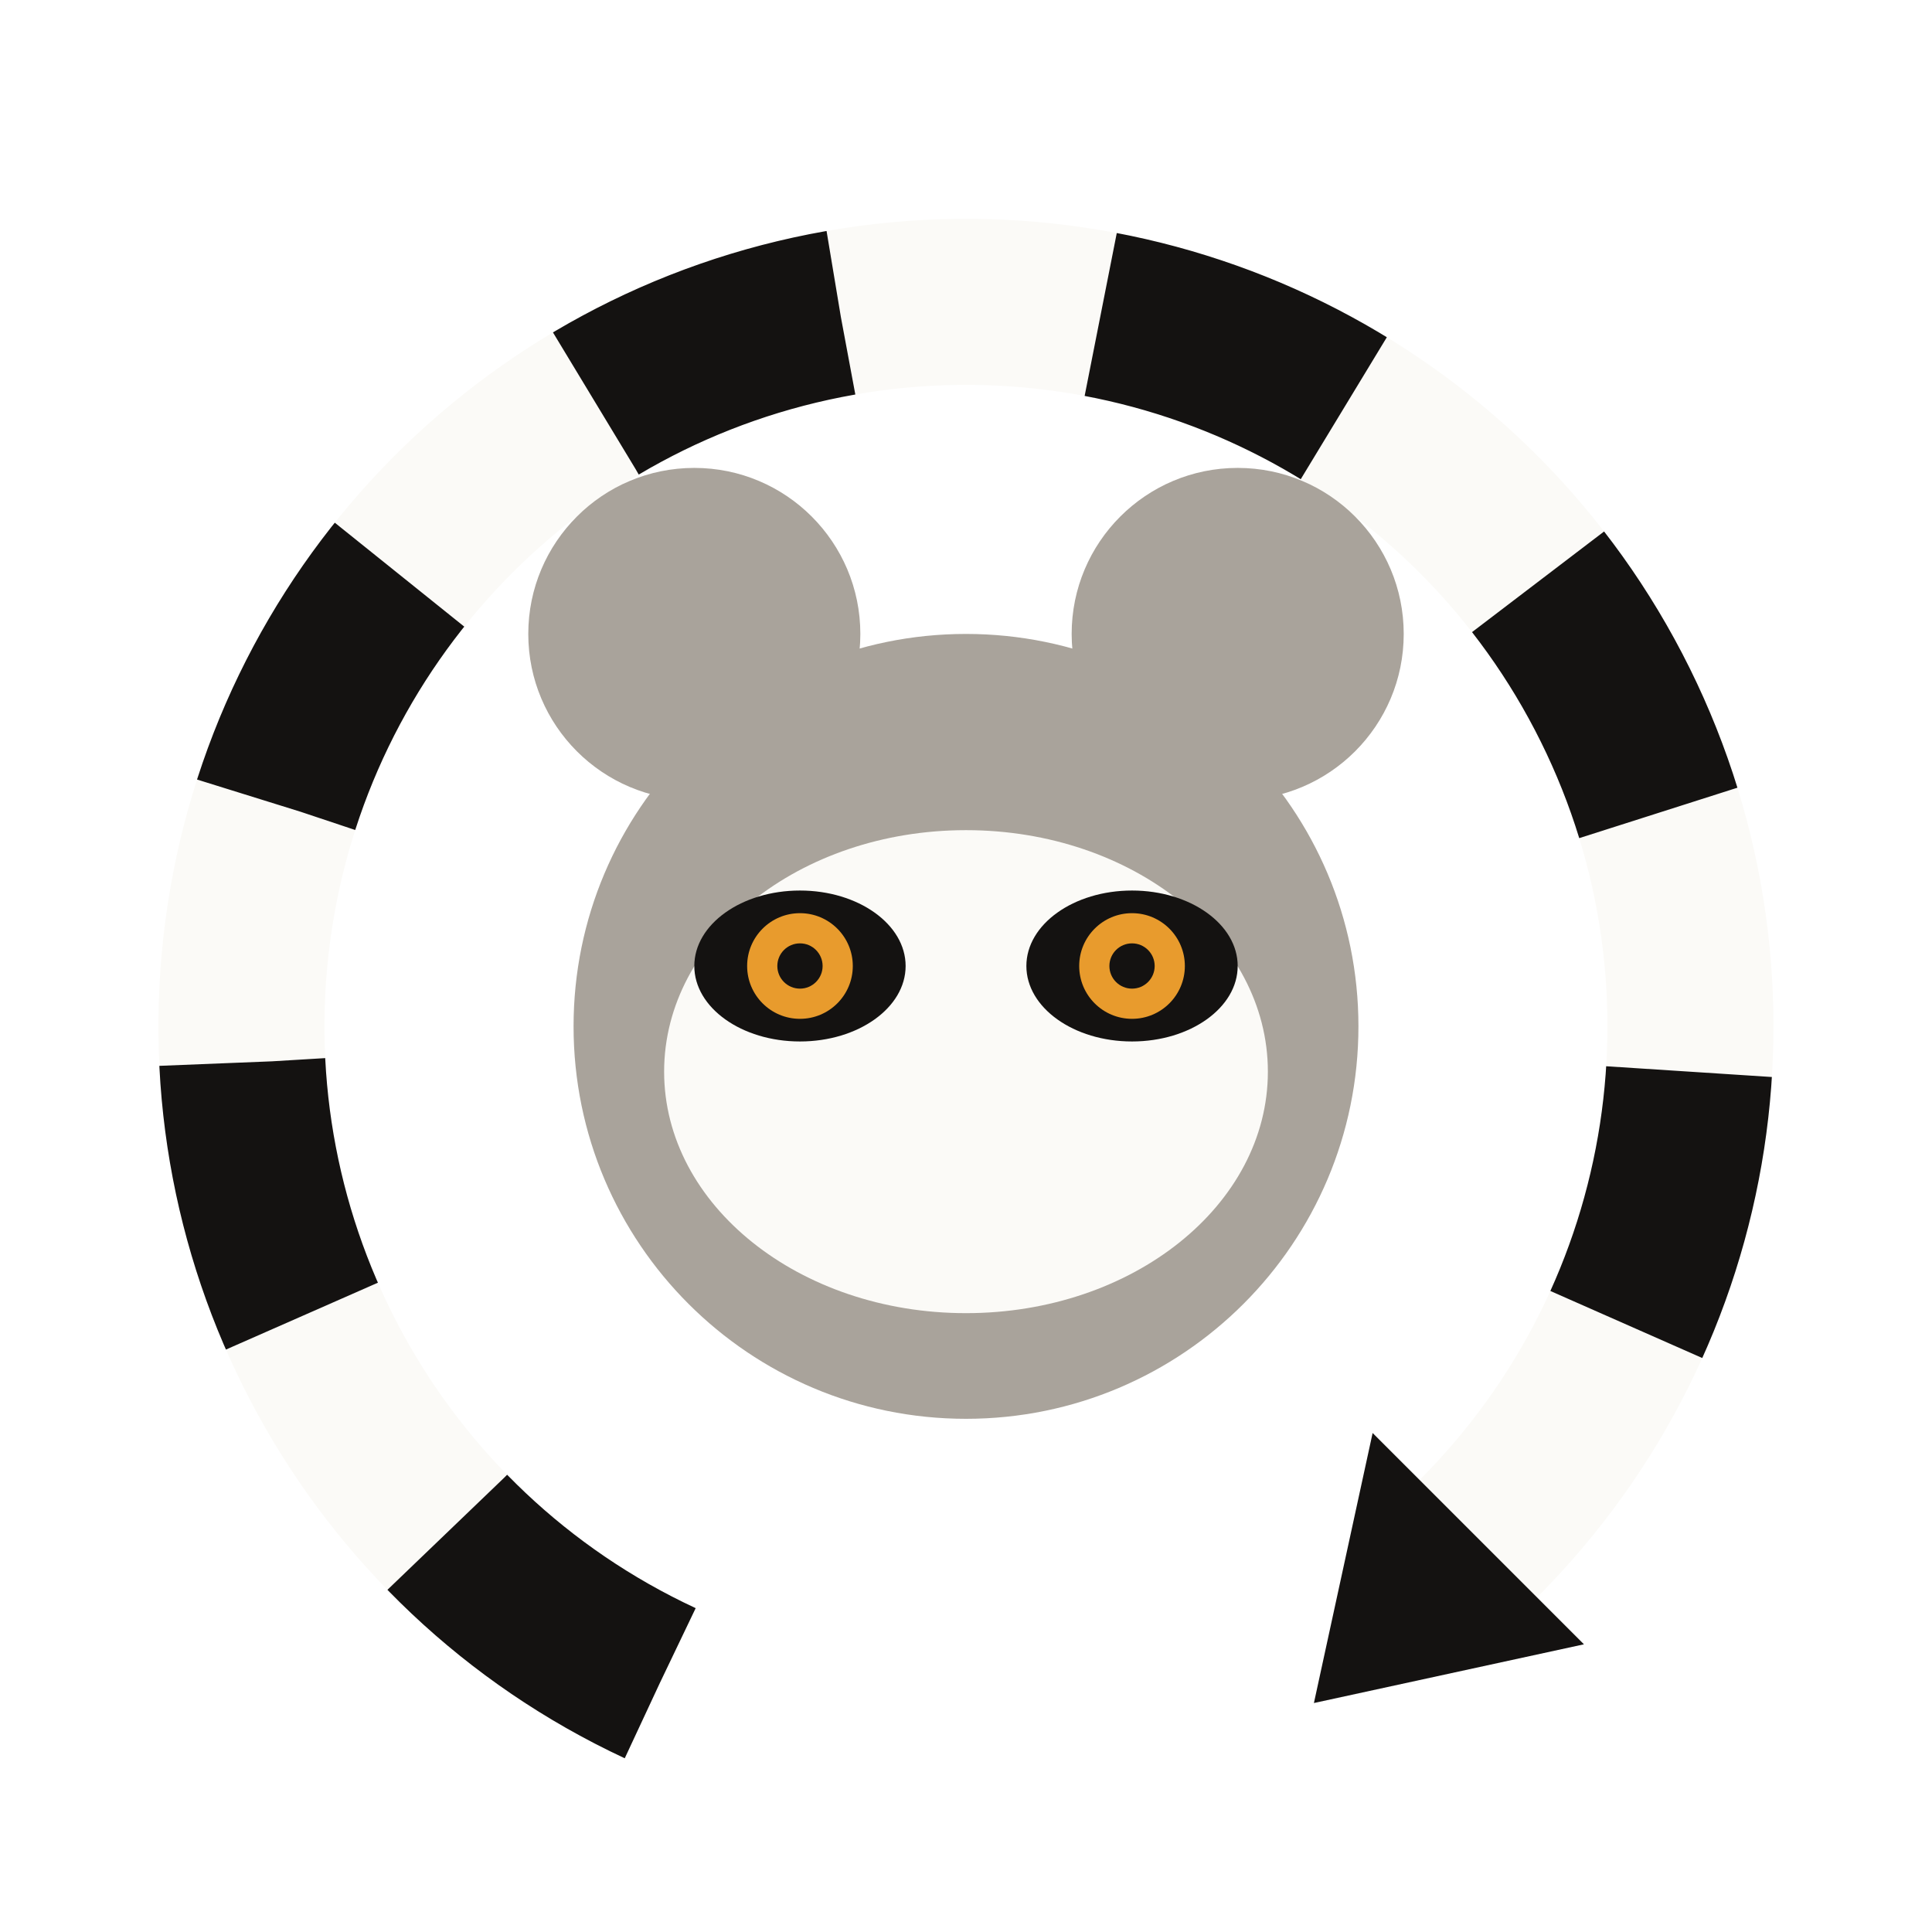
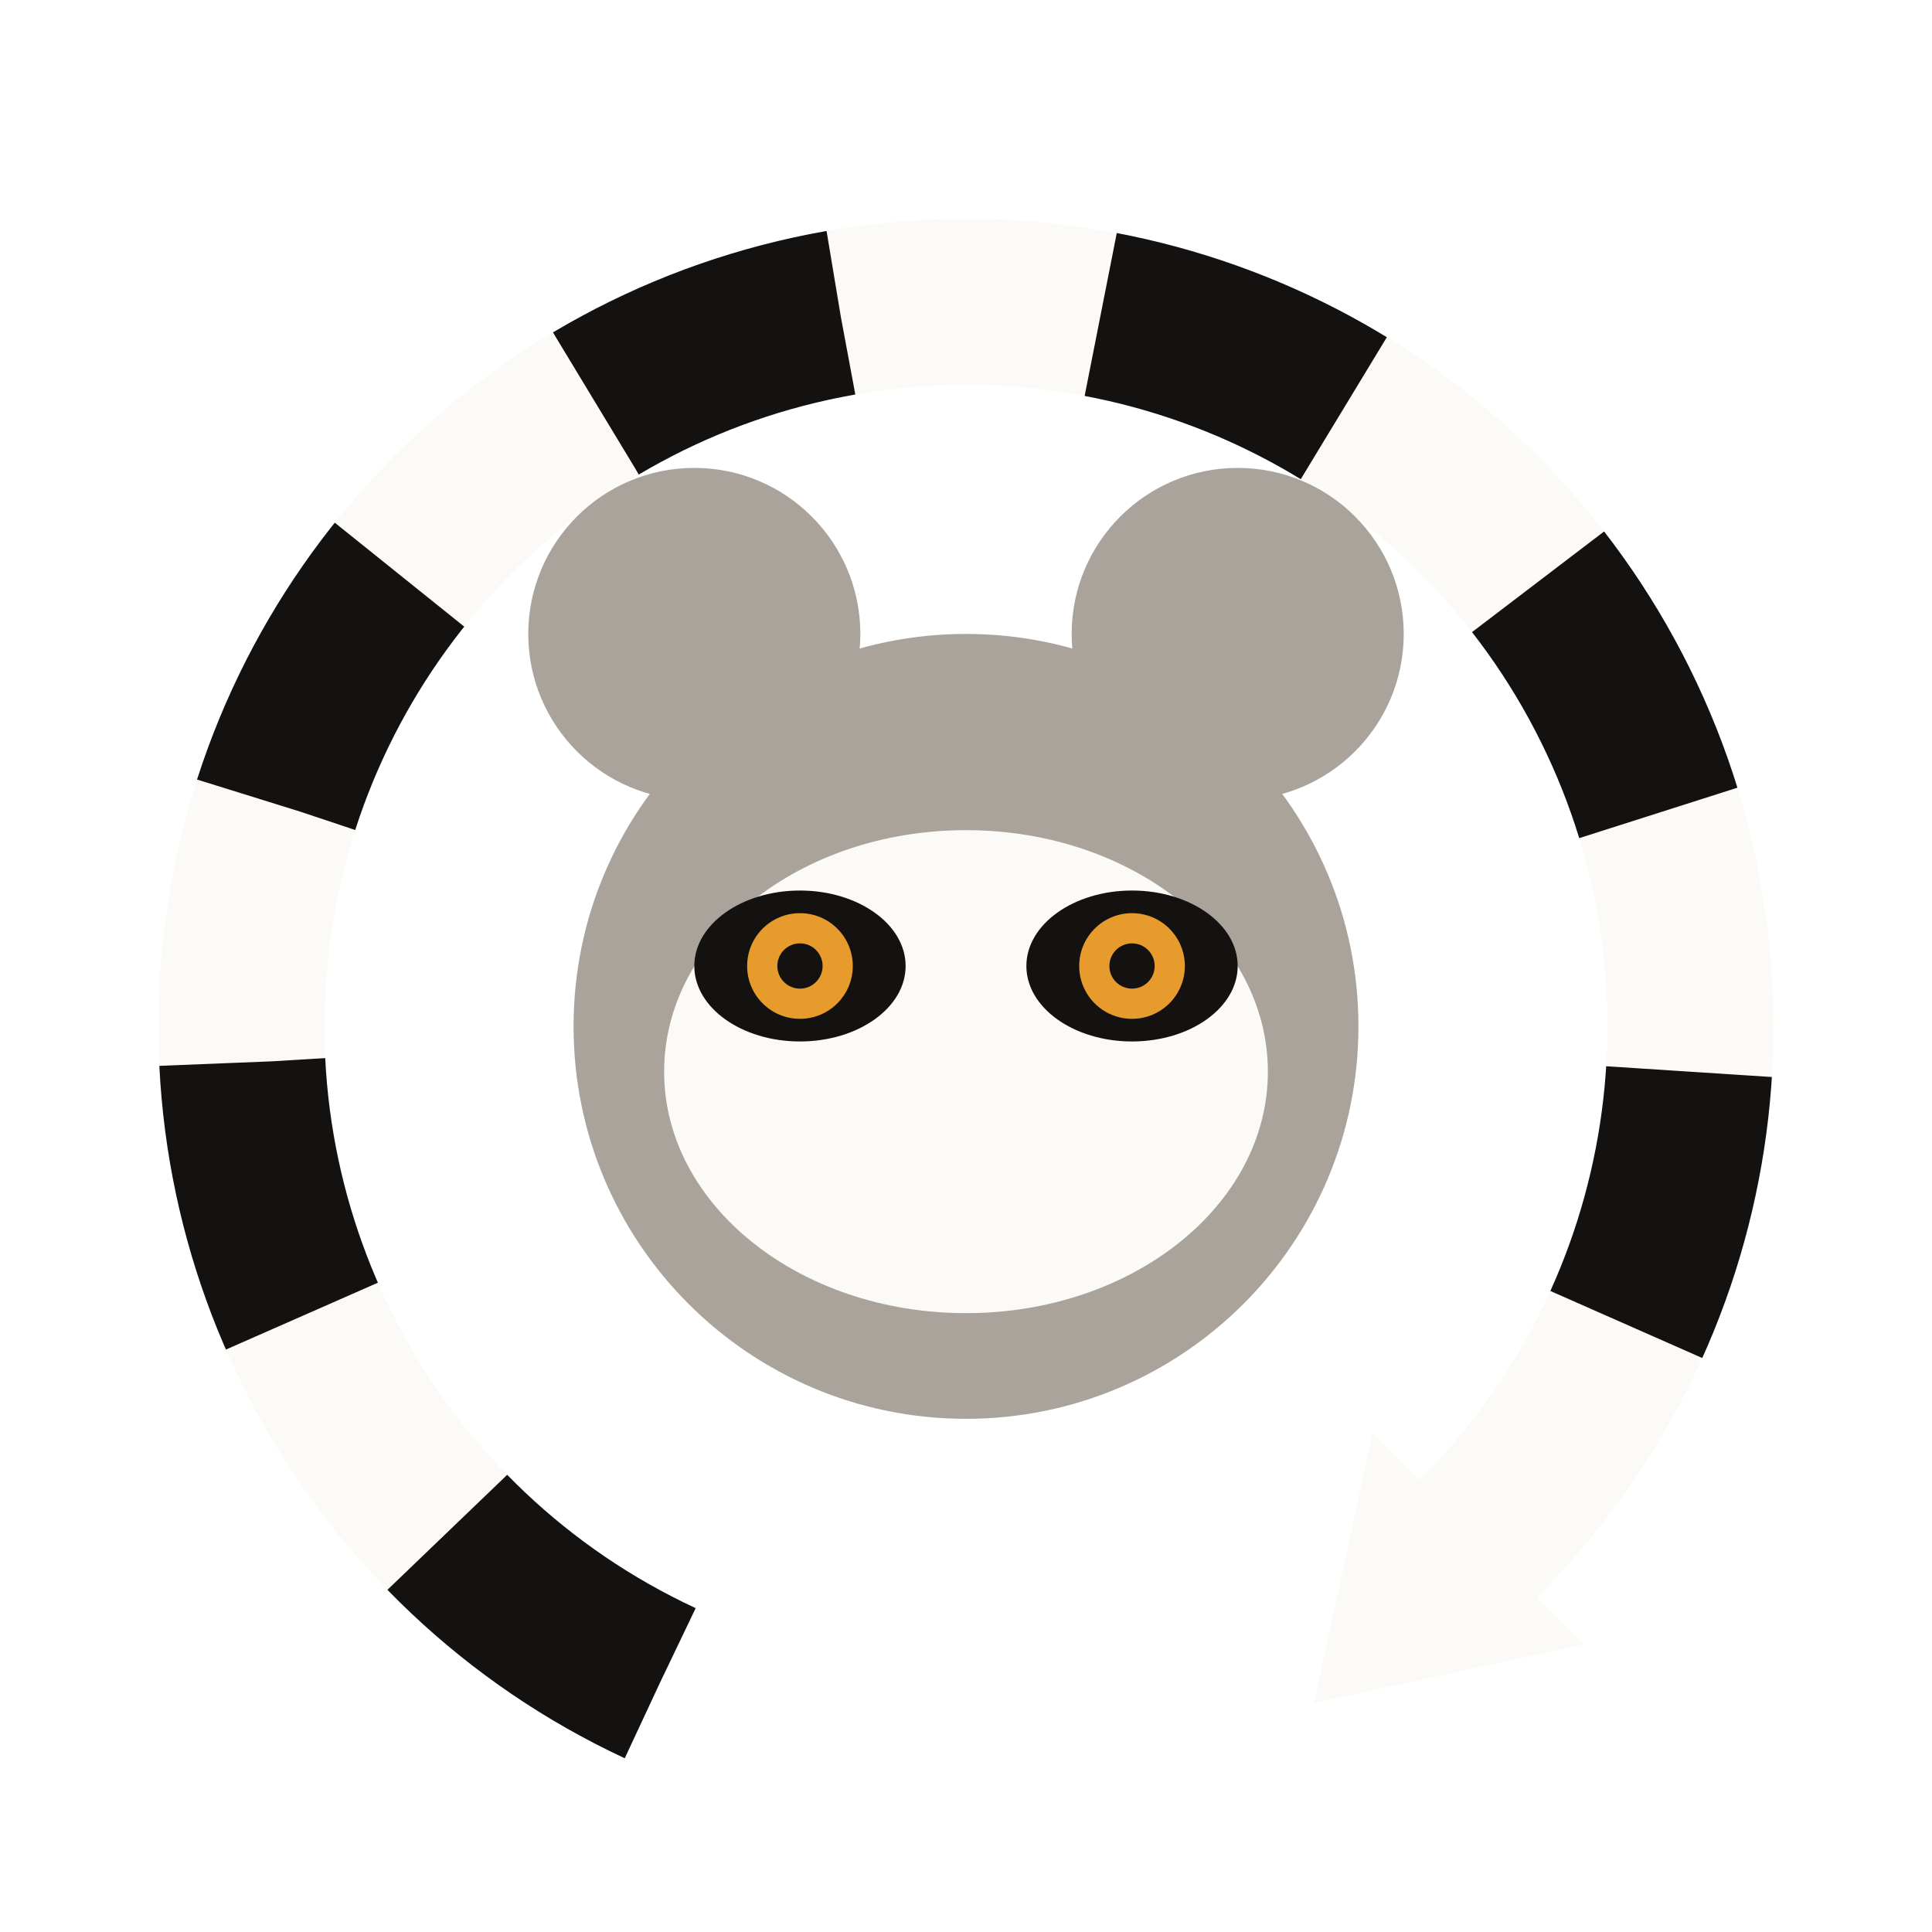
<svg xmlns="http://www.w3.org/2000/svg" viewBox="0 0 256 256">
  <path d="M87.43 223.01A96.00 96.00 0 1 1 195.88 203.88" fill="none" stroke="#FBFAF7" stroke-width="22" stroke-linecap="butt" />
  <path d="M87.43 223.01A96.00 96.00 0 1 1 195.88 203.88" fill="none" stroke="#141211" stroke-width="22" stroke-linecap="butt" stroke-dasharray="34.71 34.71" />
-   <polygon points="209.88 217.88 181.88 189.88 174.10 225.66" fill="#141211" />
+   <polygon points="209.88 217.88 181.88 189.88 174.10 225.66" fill="#FBFAF7" />
  <circle cx="92" cy="84" r="22" fill="#A9A39B" />
  <circle cx="164" cy="84" r="22" fill="#A9A39B" />
  <circle cx="128" cy="136" r="52" fill="#A9A39B" />
  <ellipse cx="128" cy="142" rx="40" ry="32" fill="#FBFAF7" />
  <ellipse cx="106" cy="128" rx="14" ry="10" fill="#141211" />
  <ellipse cx="150" cy="128" rx="14" ry="10" fill="#141211" />
  <circle cx="106" cy="128" r="7" fill="#E89B2D" />
  <circle cx="150" cy="128" r="7" fill="#E89B2D" />
  <circle cx="106" cy="128" r="3" fill="#141211" />
  <circle cx="150" cy="128" r="3" fill="#141211" />
</svg>
